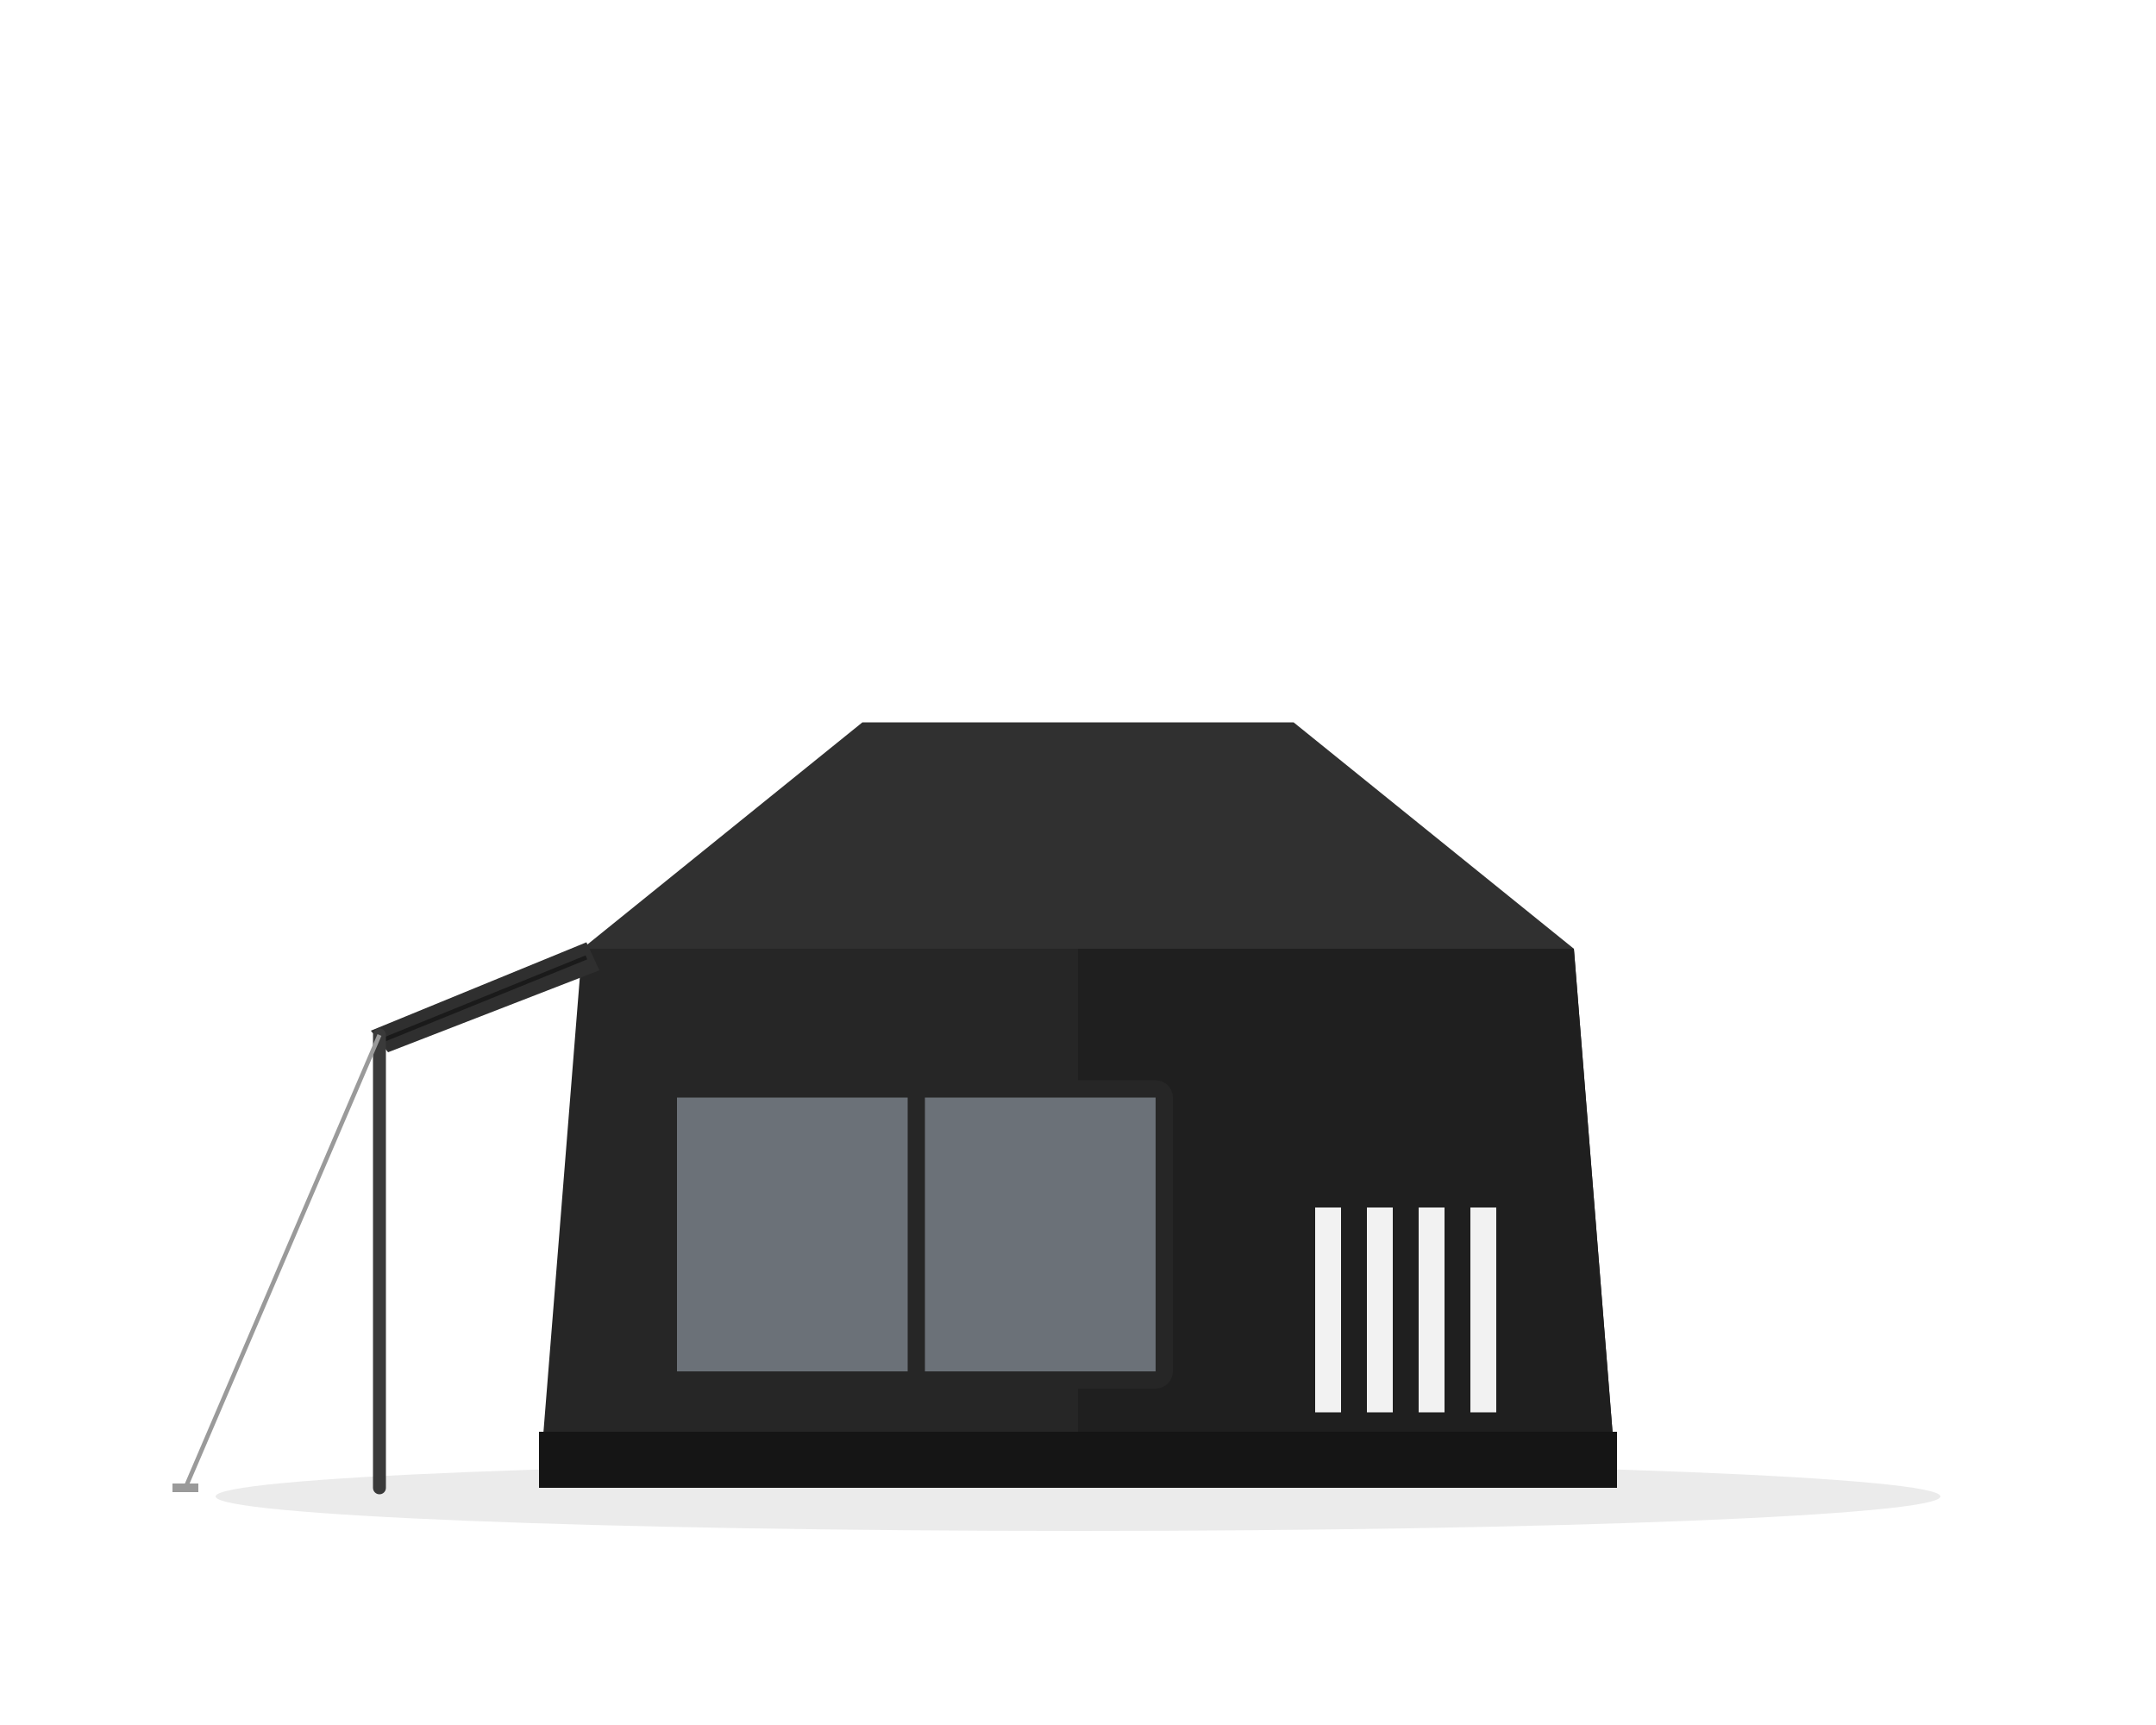
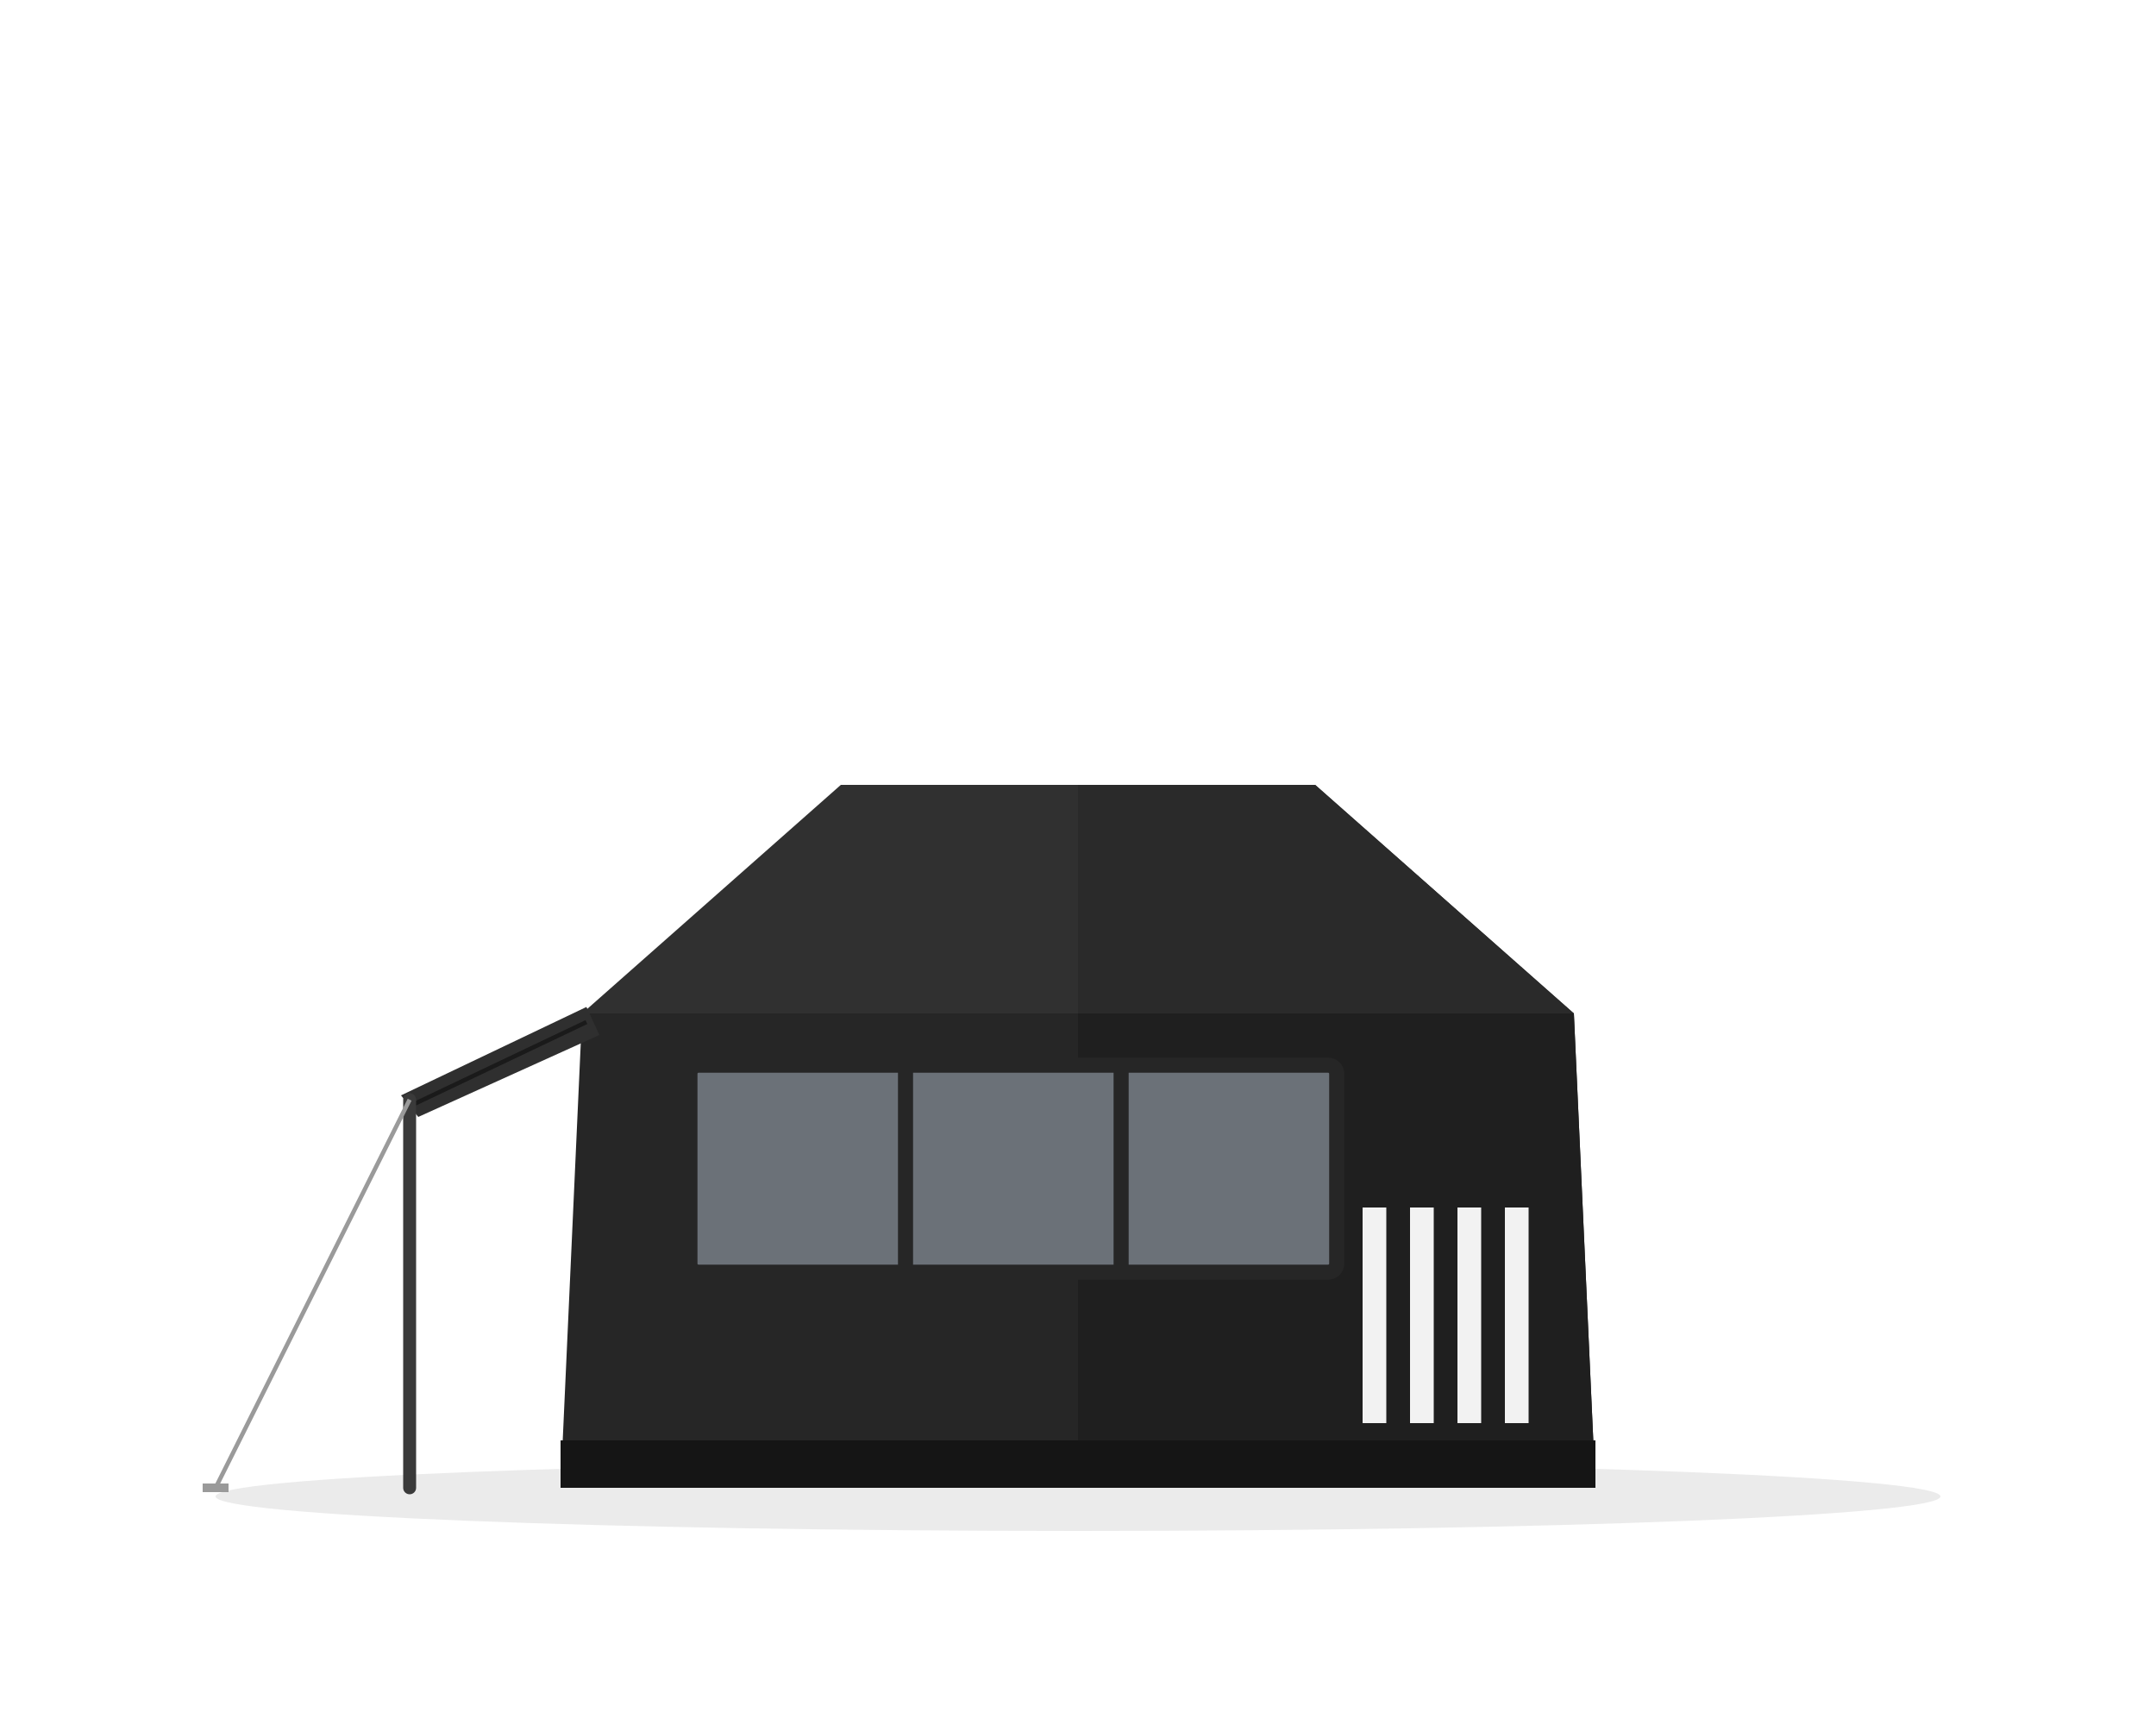
<svg xmlns="http://www.w3.org/2000/svg" viewBox="0 0 1000 800" width="1000" height="800">
  <ellipse cx="500" cy="694" rx="400" ry="16" fill="#000" opacity="0.08" />
-   <polygon points="250,690 270,440 730,440 750,690" fill="#262626" />
-   <polygon points="500,440 730,440 750,690 500,690" fill="#1f1f1f" />
-   <polygon points="270,440 400,335 600,335 730,440" fill="#303030" />
-   <rect x="310" y="505" width="230" height="135" fill="#6b7178" rx="4" />
-   <line x1="425.0" y1="505" x2="425.0" y2="640" stroke="#262626" stroke-width="8" />
-   <rect x="310" y="505" width="230" height="135" fill="none" stroke="#262626" stroke-width="8" rx="4" />
-   <rect x="610" y="560" width="12" height="95" fill="#f2f2f2" />
-   <rect x="634" y="560" width="12" height="95" fill="#f2f2f2" />
-   <rect x="658" y="560" width="12" height="95" fill="#f2f2f2" />
-   <rect x="682" y="560" width="12" height="95" fill="#f2f2f2" />
-   <rect x="250" y="664" width="500" height="26" fill="#151515" />
-   <polygon points="272,437 278,450 180,488 172,478" fill="#2f2f2f" />
-   <line x1="272" y1="444" x2="176" y2="483" stroke="#1a1a1a" stroke-width="2" />
-   <line x1="176" y1="480" x2="176" y2="690" stroke="#3a3a3a" stroke-width="6" stroke-linecap="round" />
-   <line x1="176" y1="480" x2="86" y2="690" stroke="#9a9a9a" stroke-width="2" />
-   <line x1="80" y1="690" x2="92" y2="690" stroke="#9a9a9a" stroke-width="4" />
+   <polygon points="260,690 270,470 730,470 740,690" fill="#262626" />
+   <polygon points="500,470 730,470 740,690 500,690" fill="#1f1f1f" />
+   <polygon points="270,470 390,364 610,364 730,470" fill="#303030" />
+   <polygon points="500,364 610,364 730,470 500,470" fill="#2a2a2a" />
+   <rect x="260" y="668" width="480" height="22" fill="#151515" />
+   <rect x="320" y="494" width="300" height="96" fill="#6b7178" rx="4" />
+   <line x1="420.0" y1="494" x2="420.0" y2="590" stroke="#262626" stroke-width="7" />
+   <line x1="520.0" y1="494" x2="520.0" y2="590" stroke="#262626" stroke-width="7" />
+   <rect x="320" y="494" width="300" height="96" fill="none" stroke="#262626" stroke-width="7" rx="4" />
+   <rect x="632" y="560" width="11" height="100" fill="#f2f2f2" />
+   <rect x="654" y="560" width="11" height="100" fill="#f2f2f2" />
+   <rect x="676" y="560" width="11" height="100" fill="#f2f2f2" />
+   <rect x="698" y="560" width="11" height="100" fill="#f2f2f2" />
+   <polygon points="272,467 278,480 194,518 186,508" fill="#2f2f2f" />
+   <line x1="272" y1="474" x2="190" y2="513" stroke="#1a1a1a" stroke-width="2" />
+   <line x1="190" y1="510" x2="190" y2="690" stroke="#3a3a3a" stroke-width="6" stroke-linecap="round" />
+   <line x1="190" y1="510" x2="100" y2="690" stroke="#9a9a9a" stroke-width="2" />
+   <line x1="94" y1="690" x2="106" y2="690" stroke="#9a9a9a" stroke-width="4" />
</svg>
